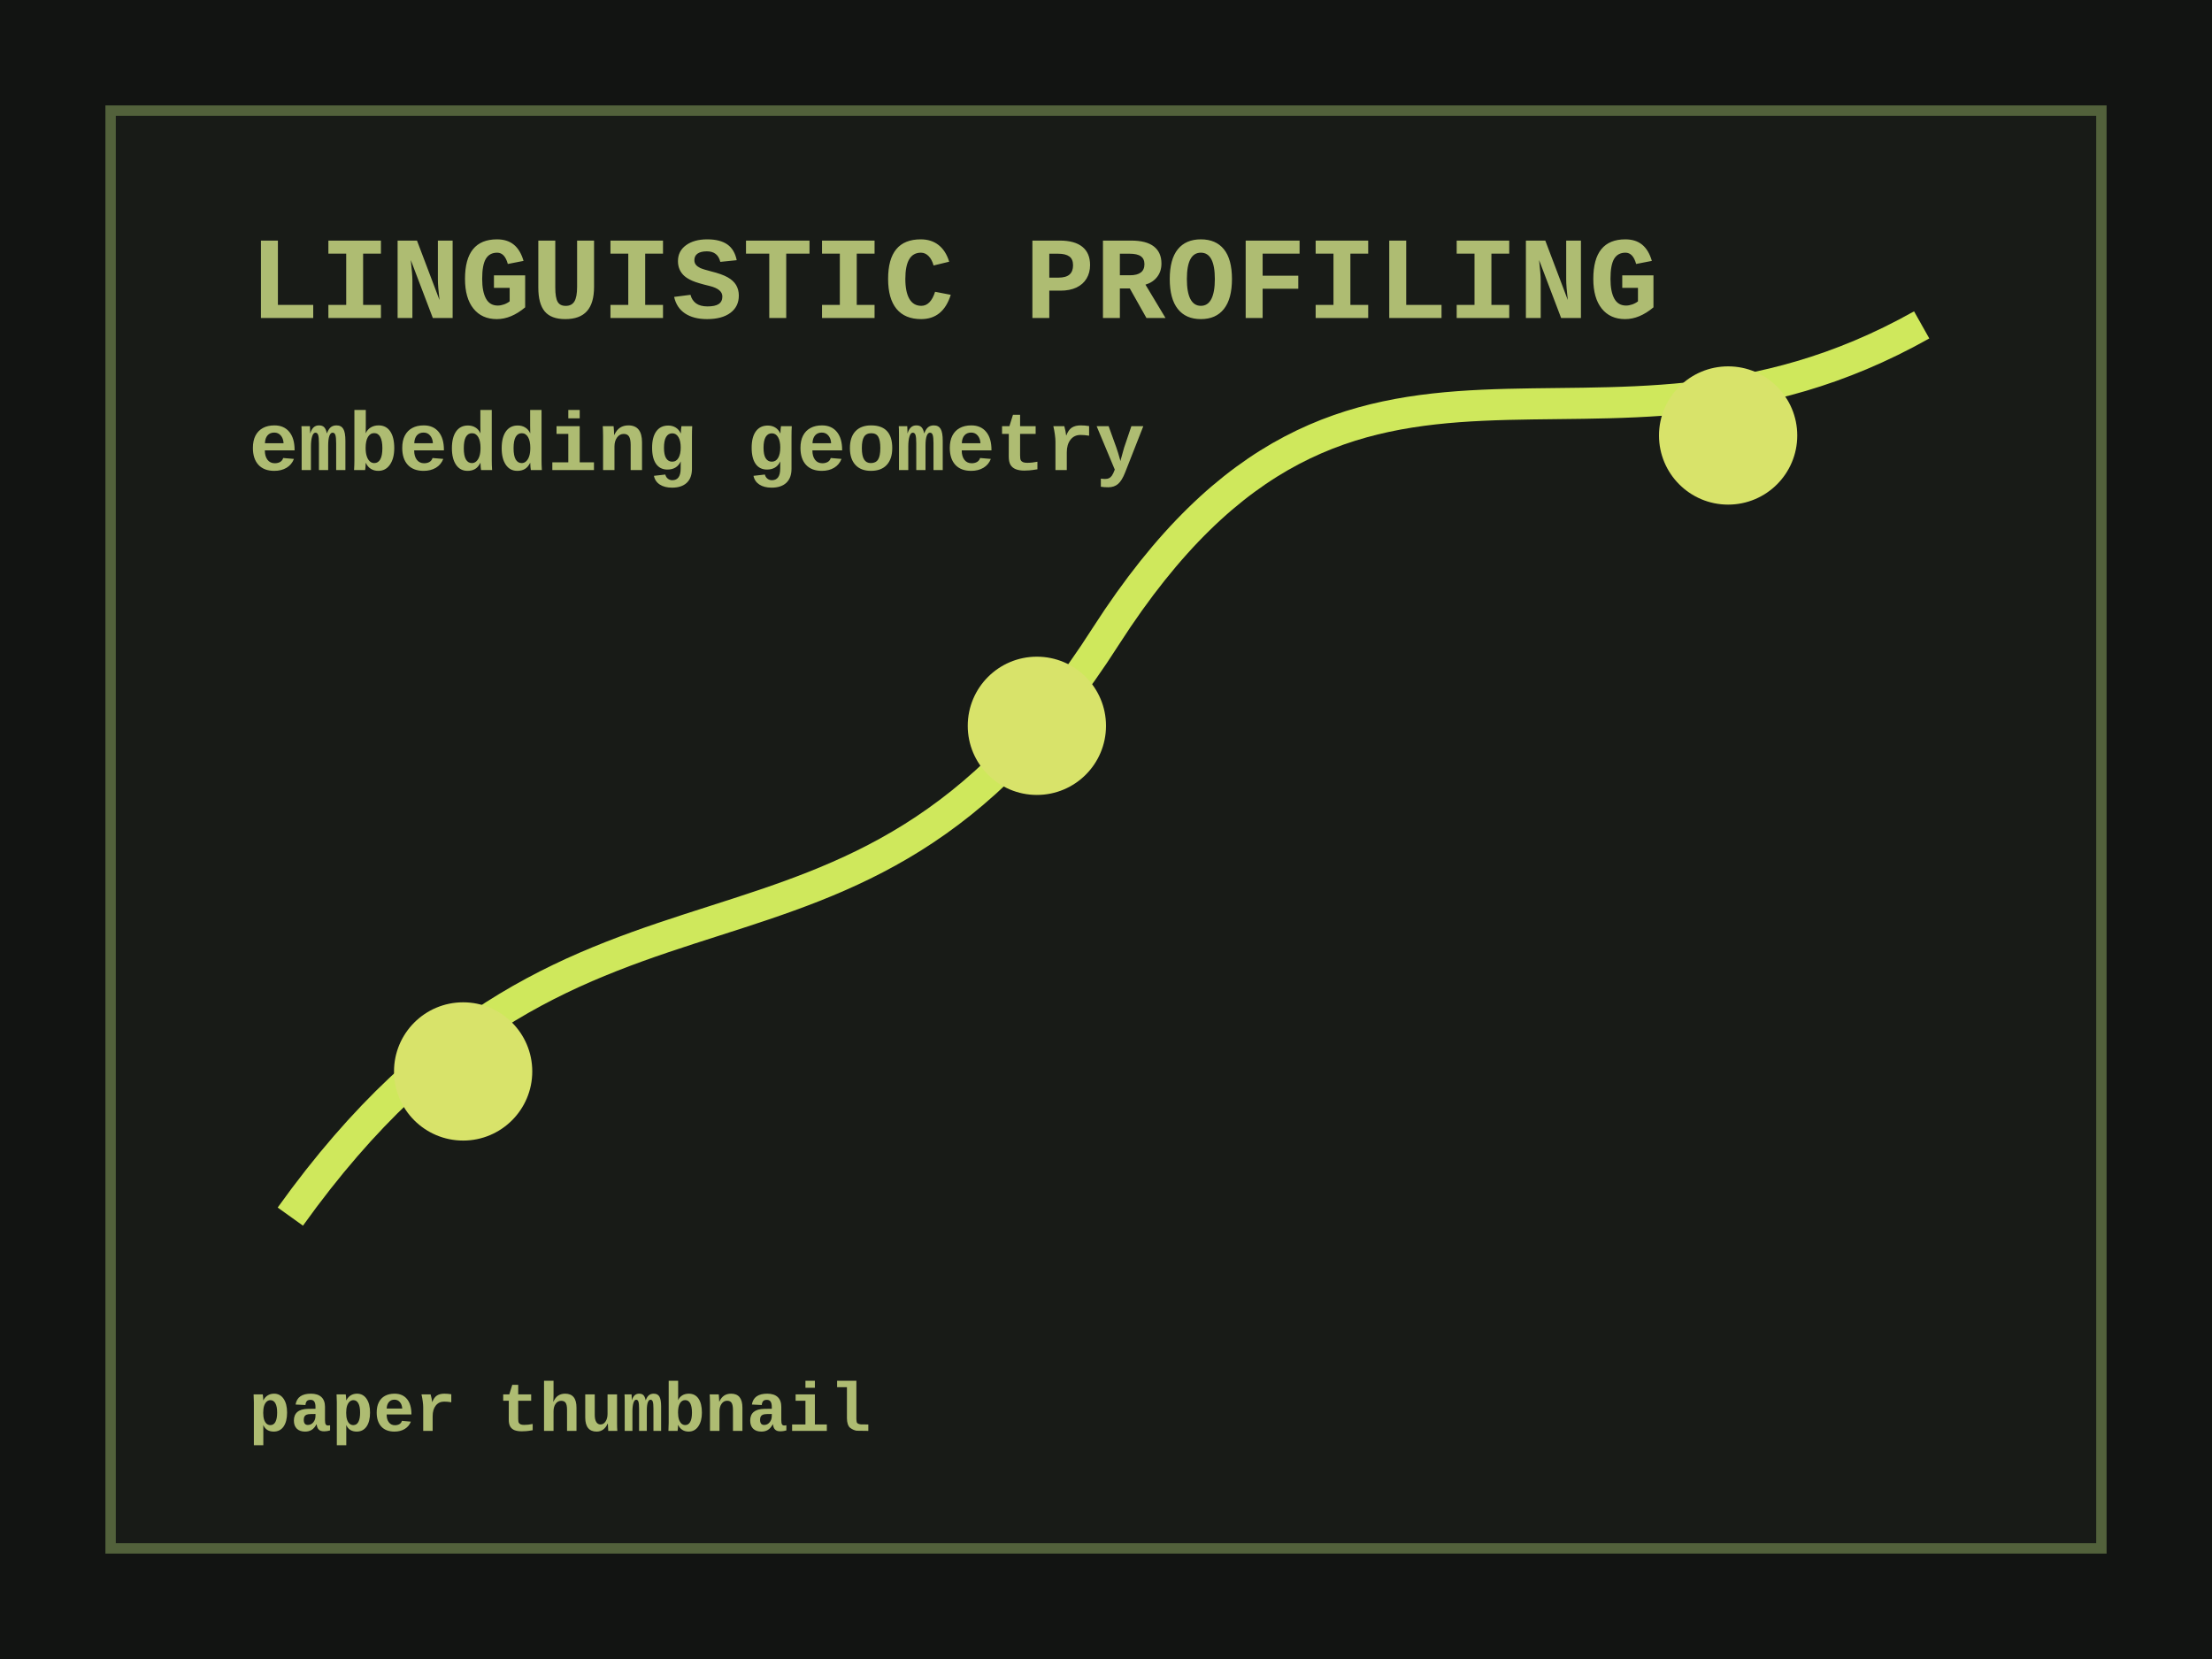
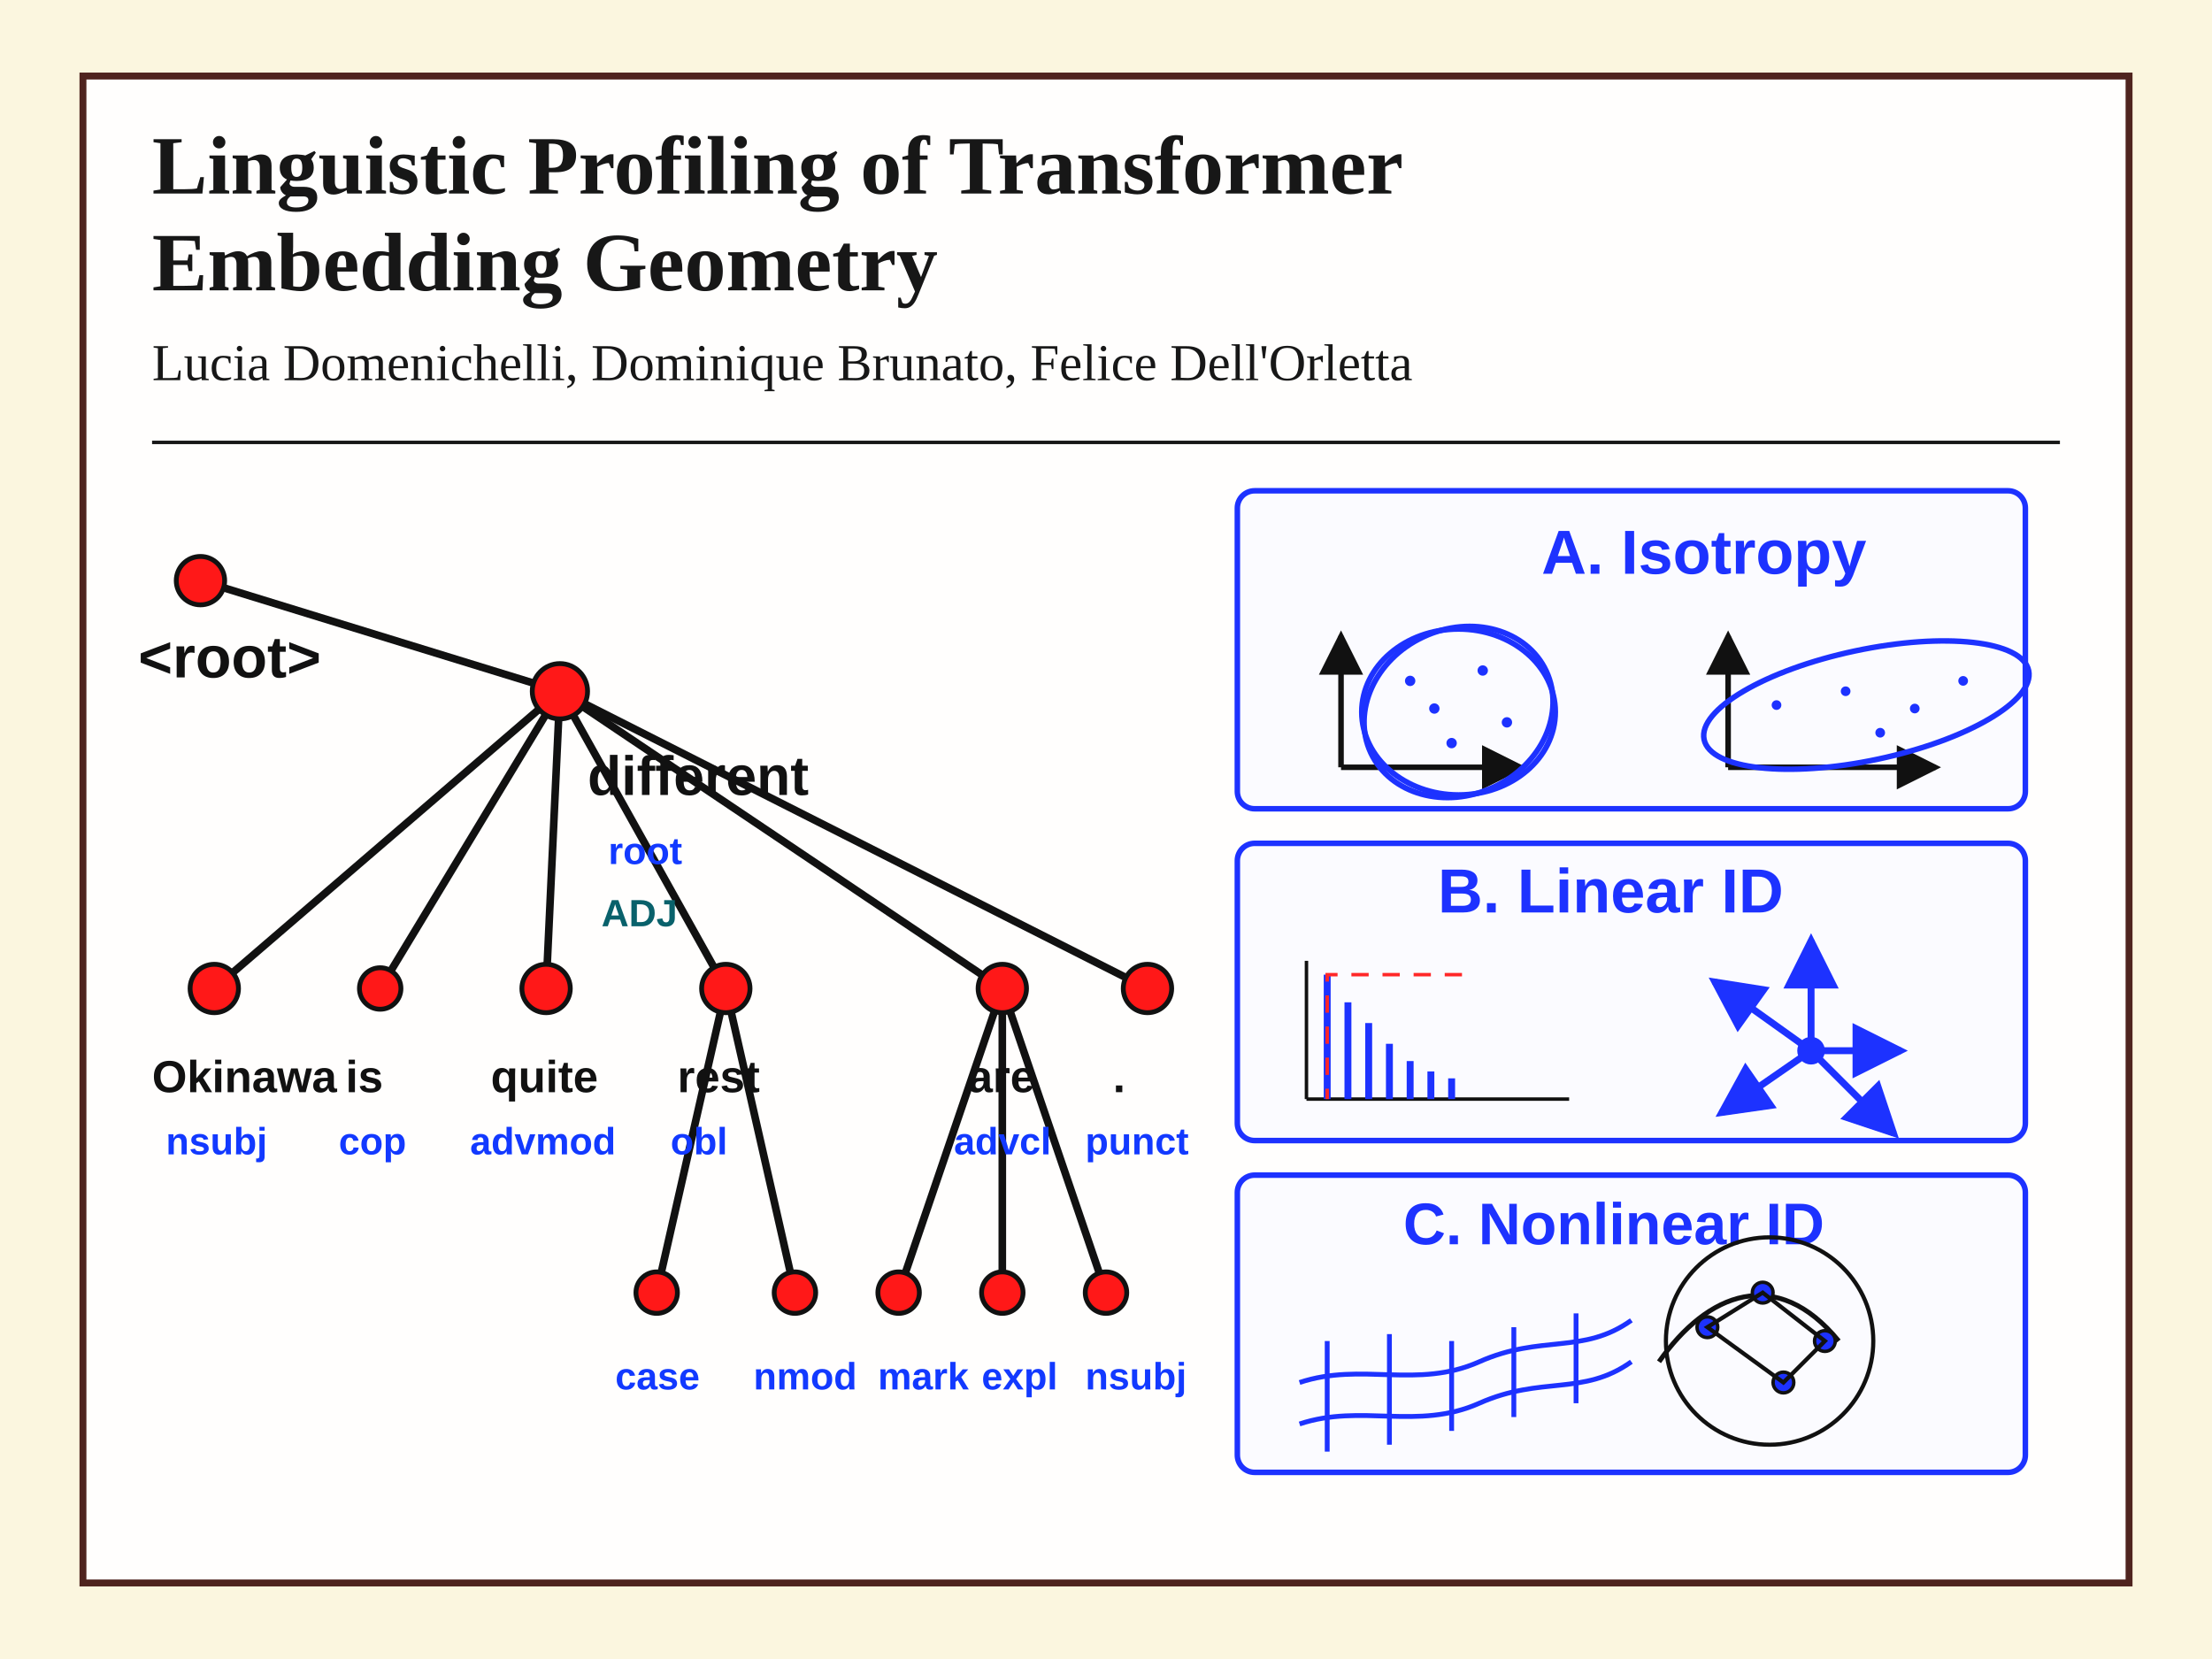
<svg xmlns="http://www.w3.org/2000/svg" viewBox="0 0 640 480" role="img" aria-labelledby="title desc">
-   <rect width="640" height="480" fill="#121412" />
-   <rect x="32" y="32" width="576" height="416" fill="#181b17" stroke="#52613b" stroke-width="3" />
-   <path d="M84 352 C170 232 246 300 320 184 C392 72 460 148 556 94" fill="none" stroke="#cfe85c" stroke-width="9" />
-   <circle cx="134" cy="310" r="20" fill="#d8e36a" />
-   <circle cx="300" cy="210" r="20" fill="#d8e36a" />
-   <circle cx="500" cy="126" r="20" fill="#d8e36a" />
-   <g fill="#aebc72" font-family="Courier New, monospace" font-weight="700">
-     <text x="72" y="92" font-size="34">LINGUISTIC PROFILING</text>
-     <text x="72" y="136" font-size="24">embedding geometry</text>
-     <text x="72" y="414" font-size="20">paper thumbnail</text>
+   <defs>
+     <marker id="arrow-blue" markerWidth="8" markerHeight="8" refX="7" refY="4" orient="auto">
+       <path d="M0 0 L8 4 L0 8 Z" fill="#1d32ff" />
+     </marker>
+     <marker id="arrow-black" markerWidth="8" markerHeight="8" refX="7" refY="4" orient="auto">
+       <path d="M0 0 L8 4 L0 8 Z" fill="#111" />
+     </marker>
+   </defs>
+   <rect width="640" height="480" fill="#fbf6df" />
+   <rect x="24" y="22" width="592" height="436" fill="#fffefd" stroke="#4f241f" stroke-width="2" />
+   <g font-family="Georgia, 'Times New Roman', serif" fill="#171717">
+     <text x="44" y="56" font-size="24" font-weight="700">Linguistic Profiling of Transformer</text>
+     <text x="44" y="84" font-size="24" font-weight="700">Embedding Geometry</text>
+     <text x="44" y="110" font-size="15">Lucia Domenichelli, Dominique Brunato, Felice Dell'Orletta</text>
+   </g>
+   <line x1="44" y1="128" x2="596" y2="128" stroke="#171717" stroke-width="1" />
+   <g transform="translate(40 148)" font-family="Arial, Helvetica, sans-serif">
+     <g stroke="#111" stroke-width="2.2" fill="none">
+       <path d="M18 20 L122 52" />
+       <path d="M122 52 L22 138" />
+       <path d="M122 52 L70 138" />
+       <path d="M122 52 L118 138" />
+       <path d="M122 52 L170 138" />
+       <path d="M122 52 L250 138" />
+       <path d="M122 52 L292 138" />
+       <path d="M170 138 L150 226" />
+       <path d="M170 138 L190 226" />
+       <path d="M250 138 L220 226" />
+       <path d="M250 138 L250 226" />
+       <path d="M250 138 L280 226" />
+     </g>
+     <g fill="#ff1818" stroke="#111" stroke-width="1.4">
+       <circle cx="18" cy="20" r="7" />
+       <circle cx="122" cy="52" r="8" />
+       <circle cx="22" cy="138" r="7" />
+       <circle cx="70" cy="138" r="6" />
+       <circle cx="118" cy="138" r="7" />
+       <circle cx="170" cy="138" r="7" />
+       <circle cx="250" cy="138" r="7" />
+       <circle cx="292" cy="138" r="7" />
+       <circle cx="150" cy="226" r="6" />
+       <circle cx="190" cy="226" r="6" />
+       <circle cx="220" cy="226" r="6" />
+       <circle cx="250" cy="226" r="6" />
+       <circle cx="280" cy="226" r="6" />
+     </g>
+     <g font-weight="700" fill="#111">
+       <text x="0" y="48" font-size="17">&lt;root&gt;</text>
+       <text x="130" y="82" font-size="16">different</text>
+       <text x="4" y="168" font-size="13">Okinawa</text>
+       <text x="60" y="168" font-size="13">is</text>
+       <text x="102" y="168" font-size="13">quite</text>
+       <text x="156" y="168" font-size="13">rest</text>
+       <text x="240" y="168" font-size="13">are</text>
+       <text x="282" y="168" font-size="13">.</text>
+     </g>
+     <g fill="#1239ff" font-weight="700" font-size="11">
+       <text x="136" y="102">root</text>
+       <text x="134" y="120" fill="#09616b">ADJ</text>
+       <text x="8" y="186">nsubj</text>
+       <text x="58" y="186">cop</text>
+       <text x="96" y="186">advmod</text>
+       <text x="154" y="186">obl</text>
+       <text x="236" y="186">advcl</text>
+       <text x="274" y="186">punct</text>
+       <text x="138" y="254">case</text>
+       <text x="178" y="254">nmod</text>
+       <text x="214" y="254">mark</text>
+       <text x="244" y="254">expl</text>
+       <text x="274" y="254">nsubj</text>
+     </g>
+   </g>
+   <g transform="translate(358 142)" font-family="Arial, Helvetica, sans-serif" stroke="#1d32ff">
+     <rect x="0" y="0" width="228" height="92" rx="5" fill="#fbfbff" stroke-width="1.6" />
+     <text x="88" y="24" font-size="18" font-weight="700" fill="#1d32ff" stroke="none">A. Isotropy</text>
+     <g transform="translate(16 34)" stroke="#111" stroke-width="1.6" fill="none">
+       <path d="M14 46 V8" marker-end="url(#arrow-black)" />
+       <path d="M14 46 H66" marker-end="url(#arrow-black)" />
+       <ellipse cx="48" cy="30" rx="28" ry="24" stroke="#1d32ff" />
+       <ellipse cx="48" cy="30" rx="24" ry="28" stroke="#1d32ff" transform="rotate(65 48 30)" />
+       <g fill="#1d32ff" stroke="none">
+         <circle cx="34" cy="21" r="1.5" />
+         <circle cx="46" cy="39" r="1.5" />
+         <circle cx="55" cy="18" r="1.5" />
+         <circle cx="62" cy="33" r="1.5" />
+         <circle cx="41" cy="29" r="1.5" />
+       </g>
+     </g>
+     <g transform="translate(128 34)" stroke="#111" stroke-width="1.6" fill="none">
+       <path d="M14 46 V8" marker-end="url(#arrow-black)" />
+       <path d="M14 46 H74" marker-end="url(#arrow-black)" />
+       <ellipse cx="54" cy="28" rx="48" ry="16" stroke="#1d32ff" transform="rotate(-12 54 28)" />
+       <g fill="#1d32ff" stroke="none">
+         <circle cx="28" cy="28" r="1.4" />
+         <circle cx="48" cy="24" r="1.4" />
+         <circle cx="68" cy="29" r="1.4" />
+         <circle cx="82" cy="21" r="1.4" />
+         <circle cx="58" cy="36" r="1.4" />
+       </g>
+     </g>
+   </g>
+   <g transform="translate(358 244)" font-family="Arial, Helvetica, sans-serif" stroke="#1d32ff">
+     <rect x="0" y="0" width="228" height="86" rx="5" fill="#fbfbff" stroke-width="1.6" />
+     <text x="58" y="20" font-size="18" font-weight="700" fill="#1d32ff" stroke="none">B. Linear ID</text>
+     <g transform="translate(20 34)" stroke="#111" fill="none">
+       <path d="M0 40 H76" />
+       <path d="M0 40 V0" />
+       <g stroke="#1d32ff" stroke-width="2">
+         <path d="M6 40 V4" />
+         <path d="M12 40 V12" />
+         <path d="M18 40 V18" />
+         <path d="M24 40 V24" />
+         <path d="M30 40 V29" />
+         <path d="M36 40 V32" />
+         <path d="M42 40 V34" />
+       </g>
+       <path d="M45 4 H6 V40" stroke="#ff2828" stroke-dasharray="5 4" />
+     </g>
+     <g transform="translate(146 48)" stroke="#1d32ff" stroke-width="2">
+       <circle cx="20" cy="12" r="3" fill="#1d32ff" />
+       <path d="M20 12 L20 -20" marker-end="url(#arrow-blue)" />
+       <path d="M20 12 L46 12" marker-end="url(#arrow-blue)" />
+       <path d="M20 12 L-6 30" marker-end="url(#arrow-blue)" />
+       <path d="M20 12 L44 36" marker-end="url(#arrow-blue)" />
+       <path d="M20 12 L-8 -8" marker-end="url(#arrow-blue)" />
+     </g>
+   </g>
+   <g transform="translate(358 340)" font-family="Arial, Helvetica, sans-serif" stroke="#1d32ff">
+     <rect x="0" y="0" width="228" height="86" rx="5" fill="#fbfbff" stroke-width="1.6" />
+     <text x="48" y="20" font-size="17" font-weight="700" fill="#1d32ff" stroke="none">C. Nonlinear ID</text>
+     <g transform="translate(18 36)" fill="none" stroke-width="1.4">
+       <path d="M0 36 C18 30 34 38 52 30 C70 22 82 28 96 18" />
+       <path d="M0 24 C18 18 34 26 52 18 C70 10 82 16 96 6" />
+       <path d="M8 12 V44" />
+       <path d="M26 10 V42" />
+       <path d="M44 12 V38" />
+       <path d="M62 8 V34" />
+       <path d="M80 4 V30" />
+     </g>
+     <path d="M122 54 C136 34 156 26 174 48" fill="none" stroke="#111" stroke-width="1.4" />
+     <g fill="#1d32ff" stroke="#111" stroke-width="1">
+       <circle cx="136" cy="44" r="3" />
+       <circle cx="152" cy="34" r="3" />
+       <circle cx="170" cy="48" r="3" />
+       <circle cx="158" cy="60" r="3" />
+     </g>
+     <g stroke="#111" stroke-width="1.2">
+       <path d="M136 44 L152 34 L170 48 L158 60 Z" fill="none" />
+       <circle cx="154" cy="48" r="30" fill="none" />
+     </g>
  </g>
</svg>
